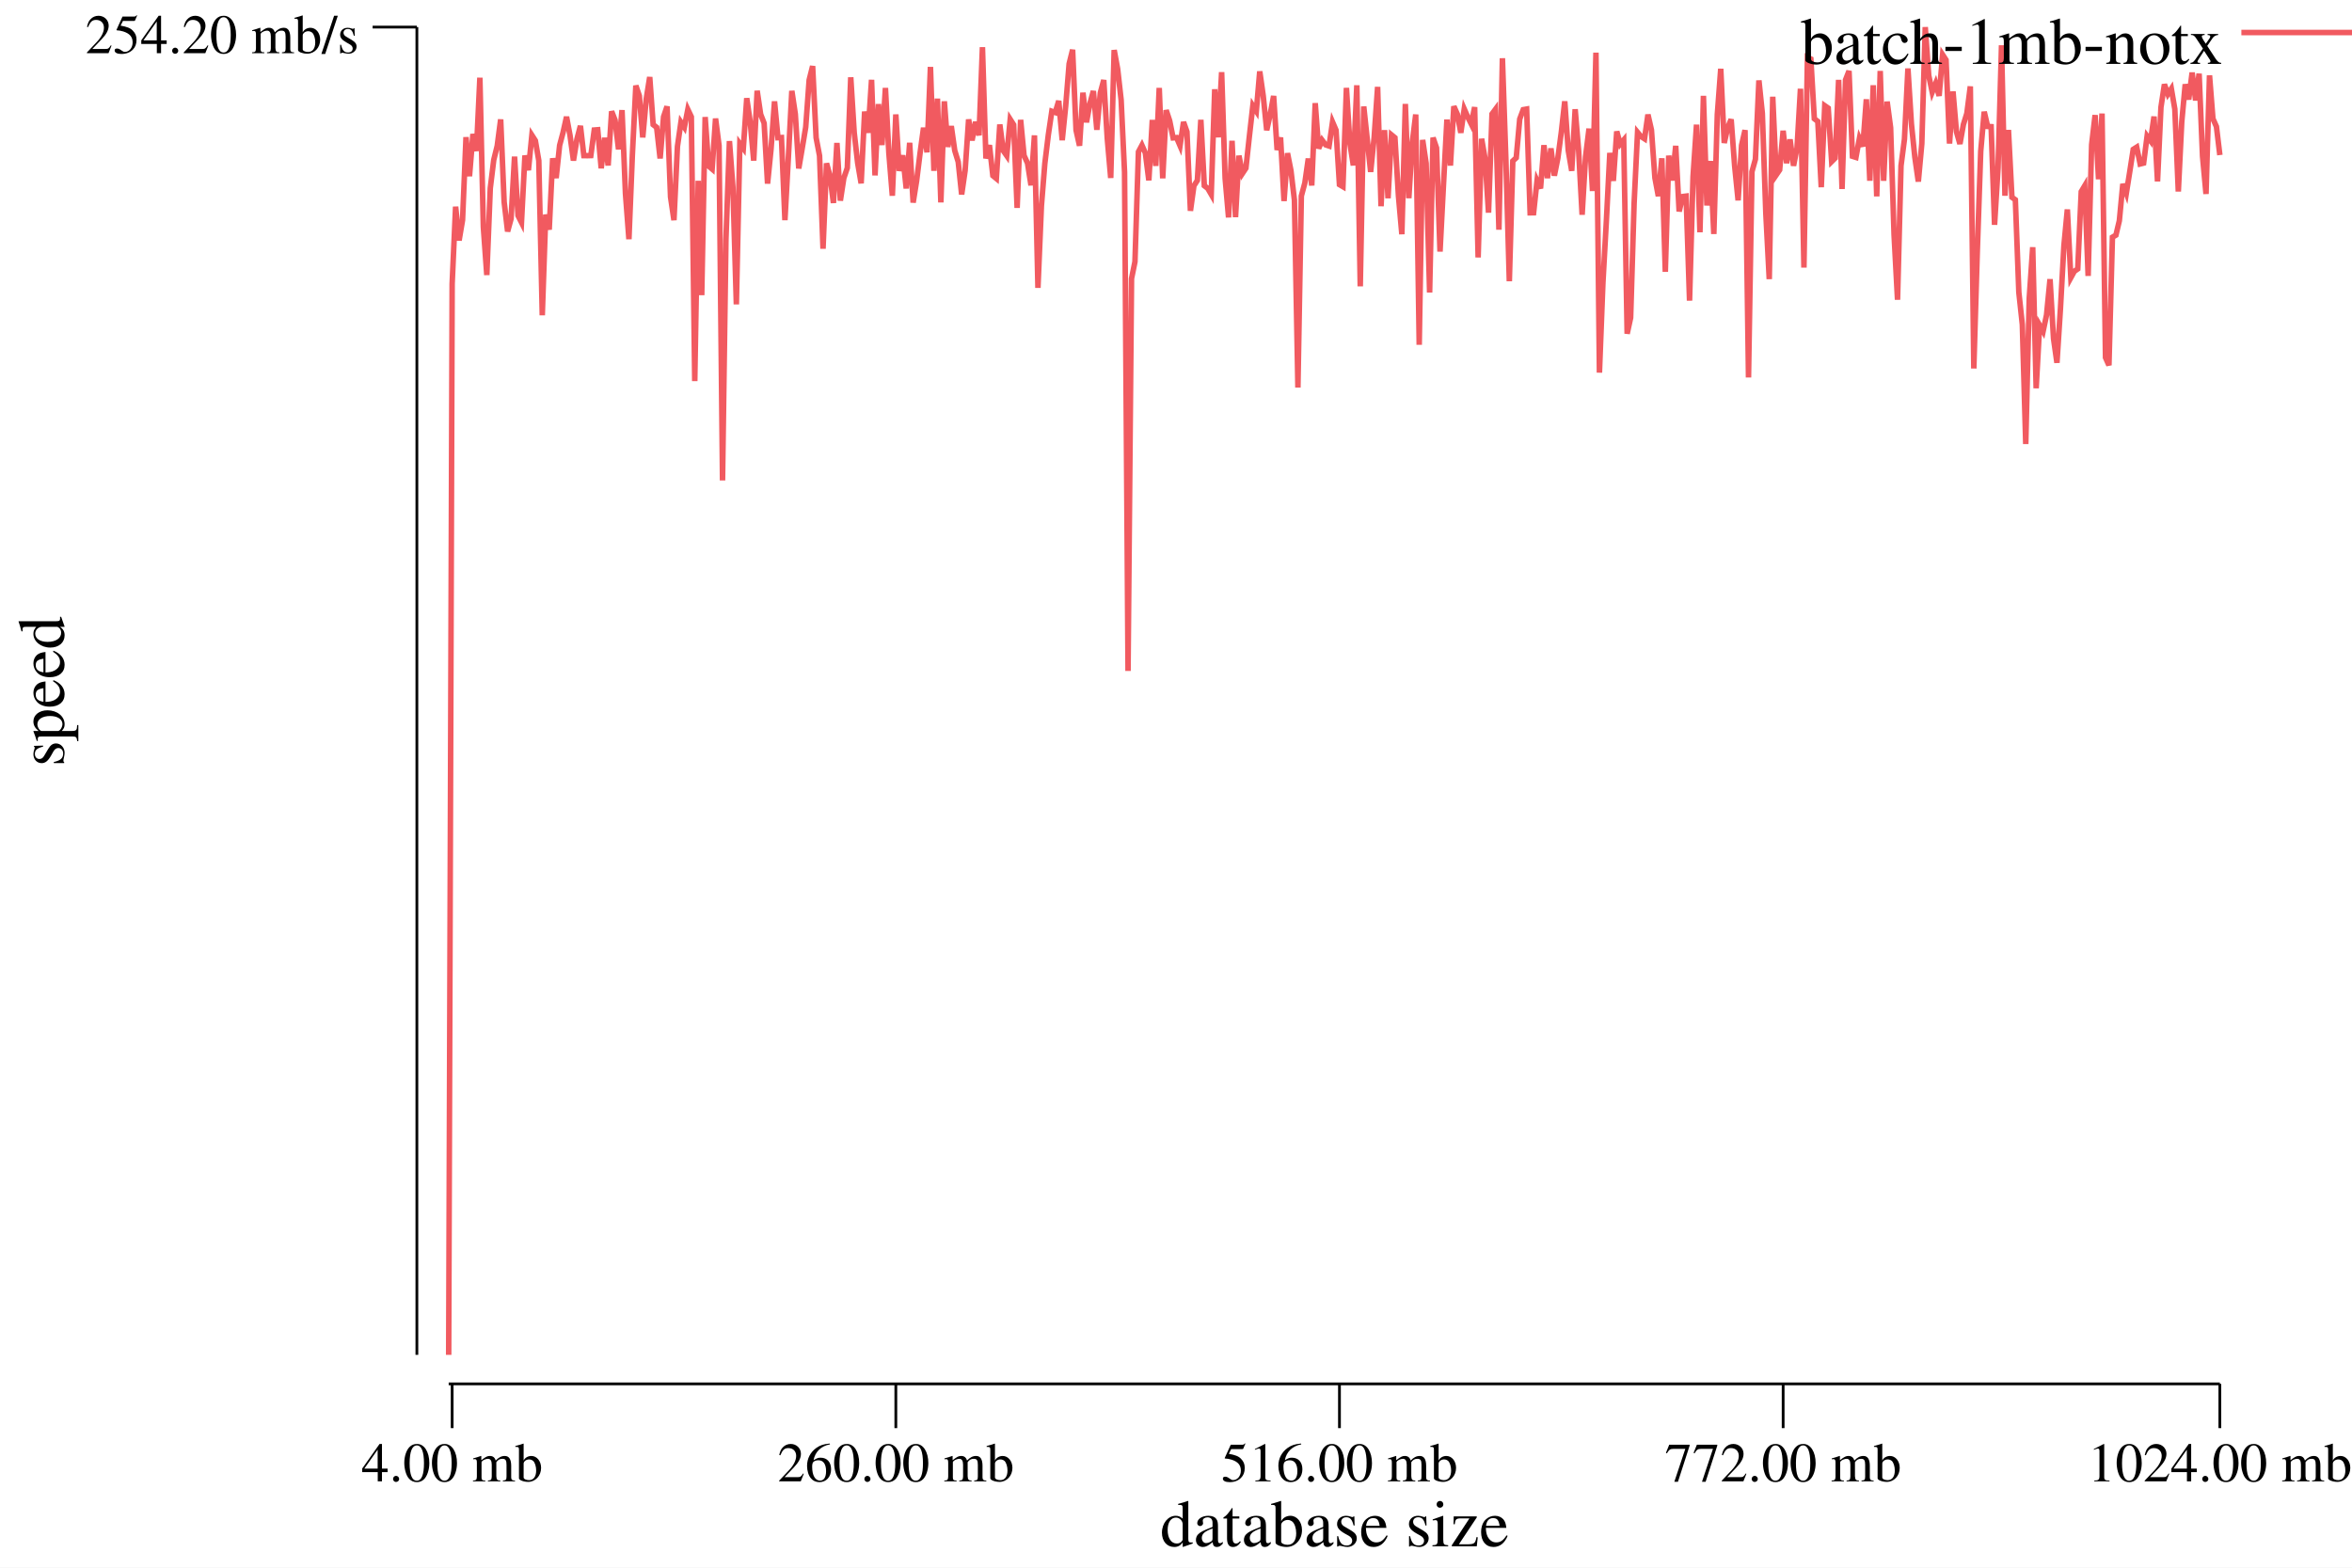
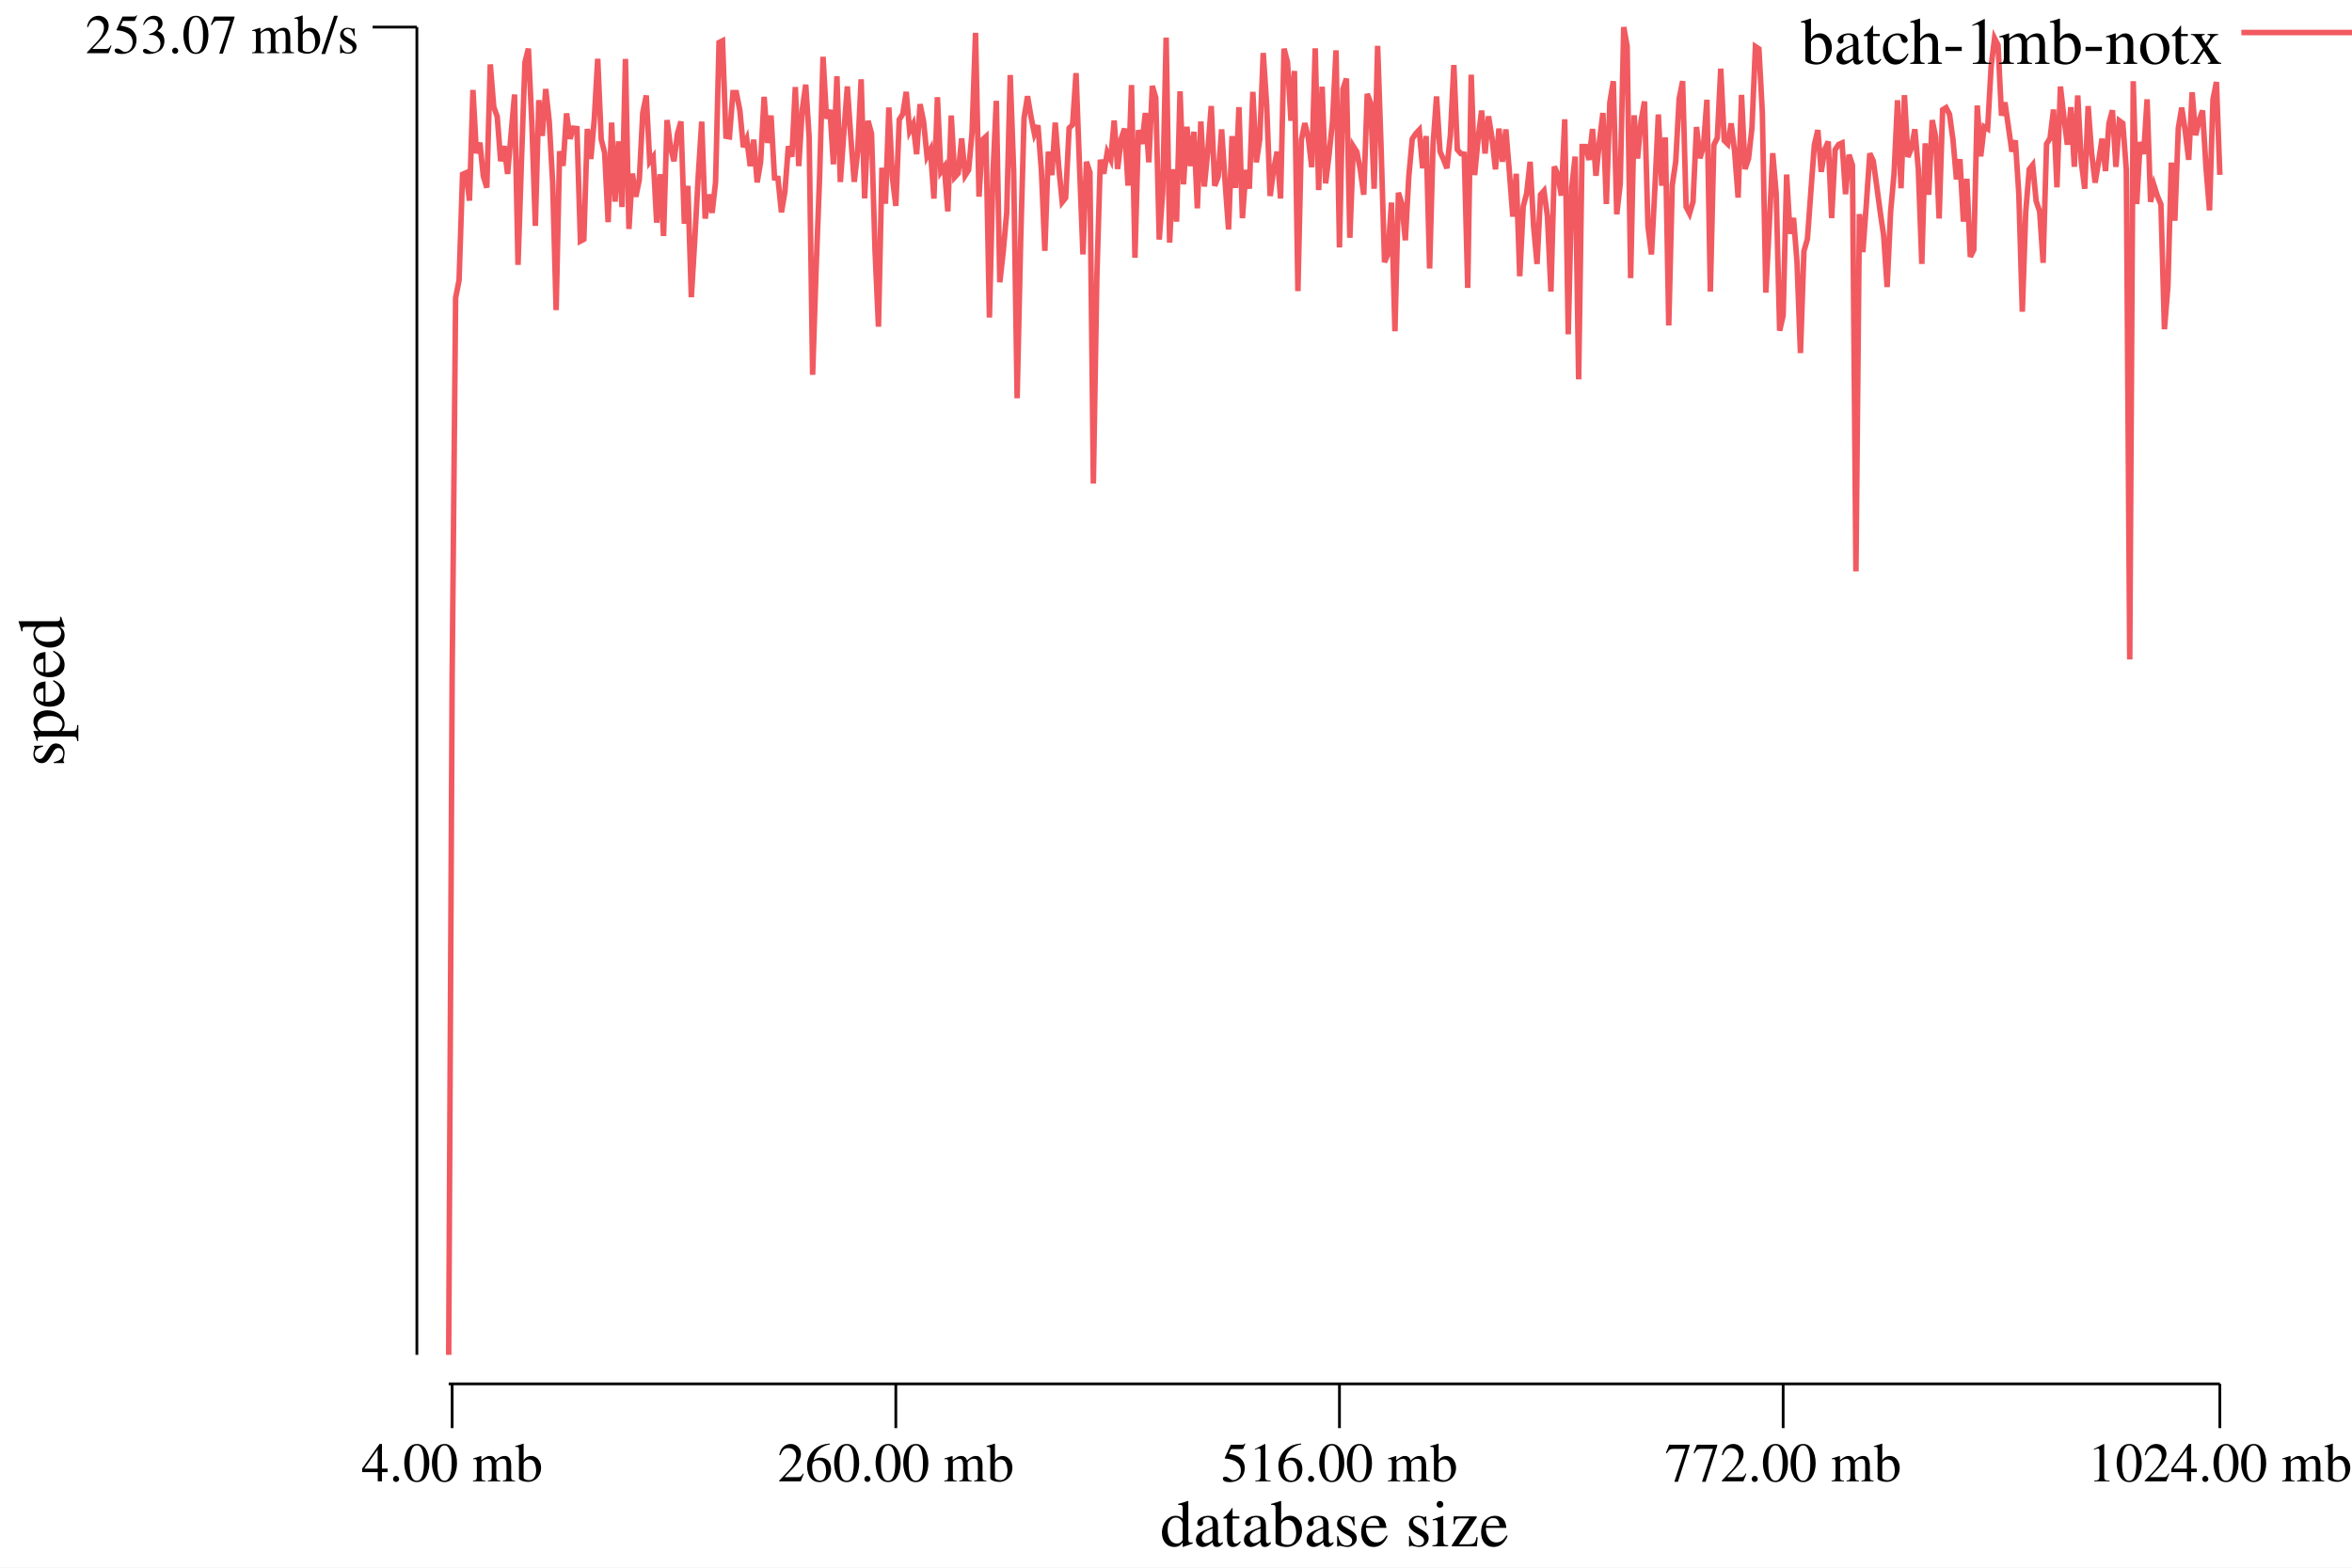
<svg xmlns="http://www.w3.org/2000/svg" width="425.2pt" height="283.46pt" viewBox="0 0 425.2 283.46">
  <g transform="scale(1, -1) translate(0, -283.46)">
    <path d="M0,0L425.2,0L425.2,283.46L0,283.46Z" style="fill:#FFFFFF" />
    <text x="209.73" y="-3.861" transform="scale(1, -1)" style="font-family:Times;font-weight:normal;font-style:normal;font-size:12px">database size</text>
    <text x="65.352" y="-15.602" transform="scale(1, -1)" style="font-family:Times;font-weight:normal;font-style:normal;font-size:10px">4.00 mb</text>
    <text x="140.56" y="-15.602" transform="scale(1, -1)" style="font-family:Times;font-weight:normal;font-style:normal;font-size:10px">260.00 mb</text>
    <text x="220.76" y="-15.602" transform="scale(1, -1)" style="font-family:Times;font-weight:normal;font-style:normal;font-size:10px">516.00 mb</text>
    <text x="300.97" y="-15.602" transform="scale(1, -1)" style="font-family:Times;font-weight:normal;font-style:normal;font-size:10px">772.00 mb</text>
    <text x="377.42" y="-15.602" transform="scale(1, -1)" style="font-family:Times;font-weight:normal;font-style:normal;font-size:10px">1024.00 mb</text>
    <path d="M81.741,25.23L81.741,33.23" style="fill:none;stroke:#000000;stroke-width:0.5" />
    <path d="M161.95,25.23L161.95,33.23" style="fill:none;stroke:#000000;stroke-width:0.5" />
    <path d="M242.15,25.23L242.15,33.23" style="fill:none;stroke:#000000;stroke-width:0.5" />
    <path d="M322.36,25.23L322.36,33.23" style="fill:none;stroke:#000000;stroke-width:0.5" />
    <path d="M401.31,25.23L401.31,33.23" style="fill:none;stroke:#000000;stroke-width:0.5" />
    <path d="M81.114,33.23L401.31,33.23" style="fill:none;stroke:#000000;stroke-width:0.5" />
    <g transform="rotate(90)">
      <text x="144.86" y="11.555" transform="scale(1, -1)" style="font-family:Times;font-weight:normal;font-style:normal;font-size:12px">speed</text>
    </g>
-     <text x="15.416" y="-273.84" transform="scale(1, -1)" style="font-family:Times;font-weight:normal;font-style:normal;font-size:10px">254.20 mb/s</text>
+     <text x="15.416" y="-273.84" transform="scale(1, -1)" style="font-family:Times;font-weight:normal;font-style:normal;font-size:10px">253.07 mb/s</text>
    <path d="M67.364,278.56L75.364,278.56" style="fill:none;stroke:#000000;stroke-width:0.5" />
    <path d="M75.364,38.48L75.364,278.56" style="fill:none;stroke:#000000;stroke-width:0.5" />
-     <path d="M81.114,38.48L81.741,232.15L82.367,246.09L82.994,239.98L83.621,243.67L84.247,258.66L84.874,251.59L85.501,259.23L86.127,256.15L86.754,269.41L87.38,242.42L88.007,233.73L88.634,249.43L89.26,254.54L89.887,257.08L90.513,261.87L91.14,246.94L91.767,241.61L92.393,243.91L93.02,255.14L93.647,244.48L94.273,243.24L94.9,255.34L95.526,252.69L96.153,259.02L96.78,258.04L97.406,254.41L98.033,226.45L98.66,244.66L99.286,241.94L99.913,254.84L100.54,251.26L101.17,257.18L101.79,259.51L102.42,262.34L103.05,258.98L103.67,254.43L104.3,258.3L104.93,260.7L105.55,255.32L106.18,255.31L106.81,255.33L107.43,259.95L108.06,260L108.69,253.03L109.31,258.55L109.94,253.54L110.57,263.33L111.19,261.74L111.82,256.45L112.45,263.55L113.07,248.47L113.7,240.21L114.32,255.4L114.95,267.98L115.58,266.13L116.2,258.61L116.83,265.59L117.46,269.53L118.08,260.92L118.71,260.43L119.34,254.81L119.96,262.34L120.59,264.22L121.22,247.86L121.84,243.65L122.47,256.99L123.1,261.37L123.72,260.45L124.35,263.67L124.98,262.33L125.6,214.55L126.23,250.77L126.86,230.09L127.48,262.3L128.11,253.43L128.74,252.89L129.36,262.03L129.99,257.15L130.62,196.59L131.24,240.21L131.87,257.95L132.5,249.58L133.12,228.42L133.75,257.49L134.38,256.64L135,265.71L135.63,261.35L136.26,254.42L136.88,267.05L137.51,262.8L138.14,261.18L138.76,250.26L139.39,256.5L140.02,265.13L140.64,258.56L141.27,258.59L141.9,243.65L142.52,254.94L143.15,267.03L143.78,262.84L144.4,253L145.03,256.68L145.66,260.47L146.28,268.99L146.91,271.51L147.54,258.56L148.16,255.3L148.79,238.49L149.42,253.93L150.04,251.71L150.67,246.76L151.3,257.61L151.92,247.18L152.55,251.26L153.18,253.1L153.8,269.48L154.43,259.45L155.05,253.99L155.68,250.31L156.31,263.29L156.93,259.44L157.56,269.03L158.19,251.74L158.81,264.64L159.44,257.23L160.07,267.56L160.69,255.78L161.32,248.07L161.95,262.77L162.57,252.56L163.2,255.38L163.83,249.38L164.45,257.64L165.08,246.83L165.71,250.77L166.33,255.76L166.96,260.36L167.59,255.92L168.21,271.36L168.84,252.57L169.47,265.63L170.09,246.86L170.72,265.14L171.35,256.89L171.97,260.66L172.6,256.24L173.23,254.19L173.85,248.3L174.48,252.63L175.11,261.87L175.73,258.07L176.36,261.42L176.99,258.99L177.61,274.93L178.24,254.81L178.87,257.22L179.49,251.7L180.12,251.18L180.75,260.95L181.37,256.22L182,255.31L182.63,261.88L183.25,260.9L183.88,245.87L184.51,261.79L185.13,255.34L185.76,253.95L186.39,249.95L187.01,258.98L187.64,231.41L188.27,246.24L188.89,253.91L189.52,259.08L190.15,263.34L190.77,263.12L191.4,265.22L192.03,258.11L192.65,264.19L193.28,271.93L193.91,274.47L194.53,259.93L195.16,257.11L195.78,266.7L196.41,261.34L197.04,264.74L197.66,267L198.29,259.99L198.92,266.68L199.54,268.99L200.17,258.47L200.8,251.28L201.42,274.41L202.05,271L202.68,265.4L203.3,252.31L203.93,162.14L204.56,233.08L205.18,236.13L205.81,256.01L206.44,257.2L207.06,255.8L207.69,250.85L208.32,261.77L208.94,253.46L209.57,267.56L210.2,251.21L210.82,263.54L211.45,261.64L212.08,258.53L212.7,258.58L213.33,257.11L213.96,261.4L214.58,259.63L215.21,245.34L215.84,249.87L216.46,250.84L217.09,261.8L217.72,249.88L218.34,249.4L218.97,248.31L219.6,267.32L220.22,258.63L220.85,270.41L221.48,251.23L222.1,244.15L222.73,258.01L223.36,244.2L223.98,255.31L224.61,252.1L225.24,253.05L225.86,258.77L226.49,264.35L227.12,263.36L227.74,270.55L228.37,266.13L229,259.91L229.62,262.74L230.25,266.11L230.88,256.34L231.5,258.6L232.13,247.11L232.76,255.76L233.38,252.61L234.01,247.27L234.64,213.39L235.26,248.02L235.89,250.37L236.52,254.79L237.14,249.92L237.77,264.81L238.39,256.61L239.02,258.11L239.65,257.27L240.27,257.06L240.9,261.4L241.53,259.93L242.15,250.08L242.78,249.71L243.41,267.57L244.03,257.59L244.66,253.55L245.29,268.04L245.91,231.69L246.54,264.21L247.17,258.31L247.79,252.38L248.42,258.59L249.05,267.75L249.67,246.17L250.3,259.93L250.93,247.61L251.55,259.08L252.18,258.56L252.81,248.09L253.43,241.11L254.06,264.67L254.69,247.62L255.31,257.65L255.94,262.76L256.57,221.12L257.19,258.16L257.82,253.92L258.45,230.57L259.07,258.57L259.7,256.71L260.33,237.97L260.95,249.92L261.58,261.84L262.21,253.52L262.83,264.24L263.46,262.81L264.09,259.45L264.71,263.75L265.34,262.31L265.97,261.05L266.59,264.09L267.22,236.91L267.85,258.37L268.47,254.81L269.1,245.01L269.73,262.85L270.35,263.69L270.98,241.93L271.61,272.93L272.23,254.87L272.86,232.61L273.49,254.35L274.11,254.93L274.74,261.94L275.37,263.63L275.99,263.74L276.62,244.98L277.25,244.99L277.87,250.79L278.5,249.39L279.12,257.21L279.75,251.25L280.38,256.63L281,251.7L281.63,254.85L282.26,259.58L282.88,265.14L283.51,256.27L284.14,252.57L284.76,263.71L285.39,256.21L286.02,244.63L286.64,255.12L287.27,260.2L287.9,248.92L288.52,273.94L289.15,216.08L289.78,232.3L290.4,243.49L291.03,255.81L291.66,250.75L292.28,259.7L292.91,257.41L293.54,258.15L294.16,223.12L294.79,226L295.42,246.73L296.04,259.54L296.67,258.78L297.3,258.37L297.92,262.74L298.55,259.97L299.18,251.29L299.8,247.99L300.43,254.84L301.06,234.31L301.68,255.32L302.31,250.82L302.94,257.09L303.56,245.23L304.19,247.92L304.82,248L305.44,229.1L306.07,251.48L306.7,260.92L307.32,241.46L307.95,266.13L308.58,246.3L309.2,254.35L309.83,241.15L310.46,262.76L311.08,271.02L311.71,257.61L312.34,260.38L312.96,261.88L313.59,253.48L314.22,247.23L314.84,257.18L315.47,259.93L316.1,215.21L316.72,252.41L317.35,254.68L317.98,268.92L318.6,262.95L319.23,244.84L319.85,232.99L320.48,265.97L321.11,251.83L321.73,252.74L322.36,259.82L322.99,253.95L323.61,258.25L324.24,253.49L324.87,256.71L325.49,267.41L326.12,235.08L326.75,273.09L327.37,272.79L328,261.99L328.63,261.5L329.25,249.61L329.88,264.35L330.51,263.91L331.13,254.24L331.76,254.87L332.39,269.02L333.01,249.29L333.64,269.02L334.27,270.63L334.89,255.2L335.52,255L336.15,258.42L336.77,256.98L337.4,265.51L338.03,250.78L338.65,268.05L339.28,247.95L339.91,270.63L340.53,250.77L341.16,265.09L341.79,260.37L342.41,241.06L343.04,229.26L343.67,253.49L344.29,258.28L344.92,271.08L345.55,261.07L346.17,255.03L346.8,250.63L347.43,257.49L348.05,278.56L348.68,269.82L349.31,266.8L349.93,268.37L350.56,266.13L351.19,273.57L351.81,272.62L352.44,257.5L353.07,266.92L353.69,259.65L354.32,257.44L354.95,260.95L355.57,262.95L356.2,267.84L356.83,216.83L357.45,237.66L358.08,256.12L358.71,263.26L359.33,260.6L359.96,260.56L360.58,242.81L361.21,253.05L361.84,275.27L362.46,248.07L363.09,259.96L363.72,247.79L364.34,247.34L364.97,230.61L365.6,224.77L366.22,203.17L366.85,229.52L367.48,238.76L368.1,213.25L368.73,224.66L369.36,223.56L369.98,226.52L370.61,232.98L371.24,222.24L371.86,217.86L372.49,227.61L373.12,239.06L373.74,245.59L374.37,233.25L375,234.4L375.62,234.83L376.25,248.81L376.88,249.87L377.5,233.57L378.13,257.3L378.76,262.65L379.38,251.05L380.01,262.93L380.64,218.8L381.26,217.41L381.89,240.57L382.52,240.94L383.14,243.55L383.77,250.2L384.4,248.51L385.02,252.4L385.65,256.45L386.28,256.85L386.9,253.81L387.53,253.97L388.16,258.85L388.78,258.01L389.41,262.39L390.04,250.66L390.66,264.05L391.29,268.21L391.92,266.45L392.54,267.41L393.17,263.73L393.8,248.83L394.42,261.38L395.05,268.22L395.68,265.47L396.3,270.34L396.93,265.3L397.56,270.14L398.18,255.21L398.81,248.39L399.44,269.83L400.06,262L400.69,260.57L401.31,255.42" style="fill:none;stroke:#F15A60" />
+     <path d="M81.114,38.48L81.741,161.18L82.367,229.6L82.994,232.81L83.621,251.93L84.247,252.21L84.874,247.18L85.501,267.19L86.127,255.75L86.754,257.66L87.38,251.59L88.007,249.53L88.634,271.82L89.26,264.13L89.887,262.38L90.513,254.31L91.14,257.04L91.767,252.01L92.393,259.2L93.02,266.37L93.647,235.57L94.273,254.4L94.9,272.2L95.526,274.67L96.153,261.15L96.78,242.62L97.406,265.35L98.033,258.89L98.66,267.36L99.286,261.59L99.913,250.4L100.54,227.39L101.17,256.11L101.79,253.47L102.42,262.96L103.05,258.36L103.67,260.28L104.3,260.21L104.93,239.86L105.55,240.19L106.18,260.15L106.81,254.72L107.43,261.85L108.06,272.83L108.69,258.28L109.31,255.83L109.94,243.29L110.57,261.3L111.19,247L111.82,257.9L112.45,246.02L113.07,272.8L113.7,242.06L114.32,252.07L114.95,247.89L115.58,251.02L116.2,263.05L116.83,266.19L117.46,254.24L118.08,255.09L118.71,243.2L119.34,251.95L119.96,240.78L120.59,261.75L121.22,256.86L121.84,254.31L122.47,259.28L123.1,261.49L123.72,243.01L124.35,249.85L124.98,229.72L125.6,240.08L126.23,251.63L126.86,261.47L127.48,243.94L128.11,248.29L128.74,244.98L129.36,250.48L129.99,275.77L130.62,276.08L131.24,258.82L131.87,258.71L132.5,266.71L133.12,266.71L133.75,263.51L134.38,256.86L135,258.32L135.63,253.42L136.26,258.21L136.88,250.48L137.51,254.21L138.14,265.95L138.76,257.61L139.39,262.57L140.02,251.29L140.64,251.22L141.27,245.07L141.9,248.82L142.52,257.01L143.15,255.12L143.78,267.72L144.4,253.43L145.03,263.57L145.66,268.15L146.28,258.63L146.91,215.69L147.54,234.88L148.16,251.21L148.79,273.19L149.42,262.02L150.04,263.59L150.67,253.75L151.3,269.68L151.92,250.55L152.55,259.39L153.18,267.83L153.8,258.82L154.43,250.58L155.05,256.03L155.68,269.12L156.31,247.59L156.93,261.62L157.56,259.29L158.19,238.17L158.81,224.39L159.44,253.12L160.07,246.63L160.69,264.03L161.32,251.38L161.95,246.23L162.57,261.83L163.2,262.83L163.83,266.85L164.45,259.76L165.08,261L165.71,255.58L166.33,264.62L166.96,261.54L167.59,255.21L168.21,256.4L168.84,247.55L169.47,265.89L170.09,252.39L170.72,253.3L171.35,245.24L171.97,262.57L172.6,251.43L173.23,252.13L173.85,258.43L174.48,251.73L175.11,252.73L175.73,259.51L176.36,277.52L176.99,247.9L177.61,258.17L178.24,258.75L178.87,226.04L179.49,251.53L180.12,265.22L180.75,232.42L181.37,237.99L182,245.1L182.63,269.89L183.25,252.67L183.88,211.45L184.51,239.61L185.13,262.09L185.76,266.06L186.39,262.33L187.01,259.25L187.64,260.8L188.27,252.59L188.89,238.1L189.52,256.04L190.15,251.8L190.77,261.29L191.4,253.29L192.03,246.91L192.65,247.69L193.28,260.29L193.91,260.94L194.53,270.24L195.16,253.3L195.78,237.45L196.41,254.21L197.04,252.26L197.66,196.02L198.29,233.23L198.92,254.58L199.54,252.05L200.17,255.92L200.8,254.62L201.42,261.67L202.05,252.91L202.68,258.36L203.3,260.21L203.93,249.89L204.56,268.08L205.18,236.86L205.81,259.93L206.44,257.43L207.06,263.03L207.69,254.11L208.32,267.92L208.94,265.78L209.57,240.14L210.2,248.77L210.82,276.66L211.45,239.59L212.08,252.85L212.7,243.38L213.33,266.96L213.96,250.12L214.58,260.55L215.21,253.43L215.84,259.63L216.46,245.79L217.09,261.49L217.72,249.73L218.34,256.11L218.97,264.29L219.6,249.86L220.22,251.48L220.85,260.07L221.48,250.47L222.1,241.98L222.73,258.85L223.36,249.47L223.98,264.09L224.61,244.01L225.24,252.73L225.86,249.35L226.49,266.85L227.12,254.11L227.74,258.26L228.37,273.88L229,264.32L229.62,248.02L230.25,252.74L230.88,256.04L231.5,247.57L232.13,274.66L232.76,272.21L233.38,261.62L234.01,270.63L234.64,230.82L235.26,258.17L235.89,261.19L236.52,258.5L237.14,253.23L237.77,274.73L238.39,249.09L239.02,267.78L239.65,250.31L240.27,255.47L240.9,261.56L241.53,274.36L242.15,238.73L242.78,267.35L243.41,269.25L244.03,240.46L244.66,257L245.29,256.01L245.91,252.83L246.54,248.25L247.17,266.48L247.79,264.84L248.42,249.33L249.05,275.17L249.67,256.96L250.3,236.05L250.93,237.58L251.55,246.83L252.18,223.56L252.81,248.61L253.43,246.63L254.06,240.01L254.69,251.59L255.31,258.35L255.94,259.28L256.57,259.96L257.19,253.04L257.82,258.86L258.45,234.91L259.07,257.31L259.7,266.02L260.33,256.05L260.95,254.66L261.58,253.04L262.21,259.07L262.83,271.7L263.46,256.41L264.09,255.68L264.71,255.58L265.34,231.4L265.97,269.95L266.59,251.8L267.22,258.41L267.85,263.47L268.47,255.7L269.1,262.43L269.73,258.49L270.35,252.84L270.98,260.21L271.61,254.21L272.23,260.06L272.86,252.5L273.49,244.29L274.11,252.04L274.74,233.51L275.37,246.12L275.99,248.49L276.62,254.2L277.25,242.57L277.87,235.73L278.5,248.25L279.12,248.96L279.75,244.35L280.38,230.74L281,253.35L281.63,251.87L282.26,248.09L282.88,261.89L283.51,223.01L284.14,249.53L284.76,255.14L285.39,214.87L286.02,256.96L286.64,256.96L287.27,254.55L287.9,260.14L288.52,251.67L289.15,257.89L289.78,263.03L290.4,246.57L291.03,264.93L291.66,268.78L292.28,244.71L292.91,250.22L293.54,278.56L294.16,275.09L294.79,233.17L295.42,262.61L296.04,254.79L296.67,261.55L297.3,265.11L297.92,242.61L298.55,237.45L299.18,249.5L299.8,262.76L300.43,249.88L301.06,258.61L301.68,224.61L302.31,249.95L302.94,254.23L303.56,265.59L304.19,268.79L304.82,246.06L305.44,244.86L306.07,247L306.7,260.5L307.32,254.85L307.95,256.95L308.58,265.42L309.2,230.73L309.83,257.24L310.46,258.53L311.08,271.04L311.71,258.05L312.34,257.43L312.96,261.15L313.59,256.03L314.22,247.73L314.84,266.3L315.47,252.9L316.1,254.77L316.72,260.32L317.35,275.04L317.98,274.62L318.6,263.14L319.23,230.55L319.85,242.68L320.48,255.76L321.11,248.34L321.73,223.66L322.36,226.42L322.99,251.9L323.61,241.19L324.24,244.05L324.87,236.02L325.49,219.62L326.12,238.04L326.75,240.25L327.37,248.78L328,257.25L328.63,259.94L329.25,252.38L329.88,256.4L330.51,257.87L331.13,244.03L331.76,256.39L332.39,257.34L333.01,257.61L333.64,248.34L334.27,255.47L334.89,253.61L335.52,180.15L336.15,244.75L336.77,237.87L337.4,246.56L338.03,255.72L338.65,254.37L339.28,249.83L339.91,245.14L340.53,240.88L341.16,231.56L341.79,245.16L342.41,252.02L343.04,265.33L343.67,249.42L344.29,266.25L344.92,255.08L345.55,256.67L346.17,260.09L346.8,252.85L347.43,235.74L348.05,257.54L348.68,248.24L349.31,261.74L349.93,258.69L350.56,243.95L351.19,263.6L351.81,263.99L352.44,262.79L353.07,258.13L353.69,251.03L354.32,254.67L354.95,243.39L355.57,251.13L356.2,237.02L356.83,238.3L357.45,264.38L358.08,255.19L358.71,260.54L359.33,260.17L359.96,271.42L360.58,276.54L361.21,275.3L361.84,262.56L362.46,264.94L363.09,260.5L363.72,256.04L364.34,258.07L364.97,248.33L365.6,227.1L366.22,245.18L366.85,252.84L367.48,253.65L368.1,247.1L368.73,245.24L369.36,235.94L369.98,257.43L370.61,258.45L371.24,263.66L371.86,249.59L372.49,267.81L373.12,262.24L373.74,257.29L374.37,264.08L375,253.3L375.62,266.2L376.25,254.27L376.88,249.33L377.5,264.28L378.13,255.76L378.76,250.43L379.38,254.17L380.01,258.38L380.64,252.53L381.26,261.15L381.89,263.52L382.52,253.29L383.14,261.62L383.77,261.15L384.4,252.76L385.02,164.23L385.65,268.78L386.28,246.56L386.9,257.77L387.53,255.61L388.16,265.5L388.78,246.96L389.41,249.94L390.04,247.96L390.66,246.5L391.29,223.93L391.92,231.66L392.54,254.06L393.17,243.55L393.8,260.3L394.42,263.99L395.05,259.76L395.68,254.56L396.3,266.77L396.93,259L397.56,261.66L398.18,263.48L398.81,253.11L399.44,245.42L400.06,265.42L400.69,268.63L401.31,251.84" style="fill:none;stroke:#F15A60" />
    <path d="M405.2,277.58L425.2,277.58" style="fill:none;stroke:#F15A60" />
    <text x="325.55" y="-271.91" transform="scale(1, -1)" style="font-family:Times;font-weight:normal;font-style:normal;font-size:12px">batch-1mb-notx</text>
  </g>
</svg>
